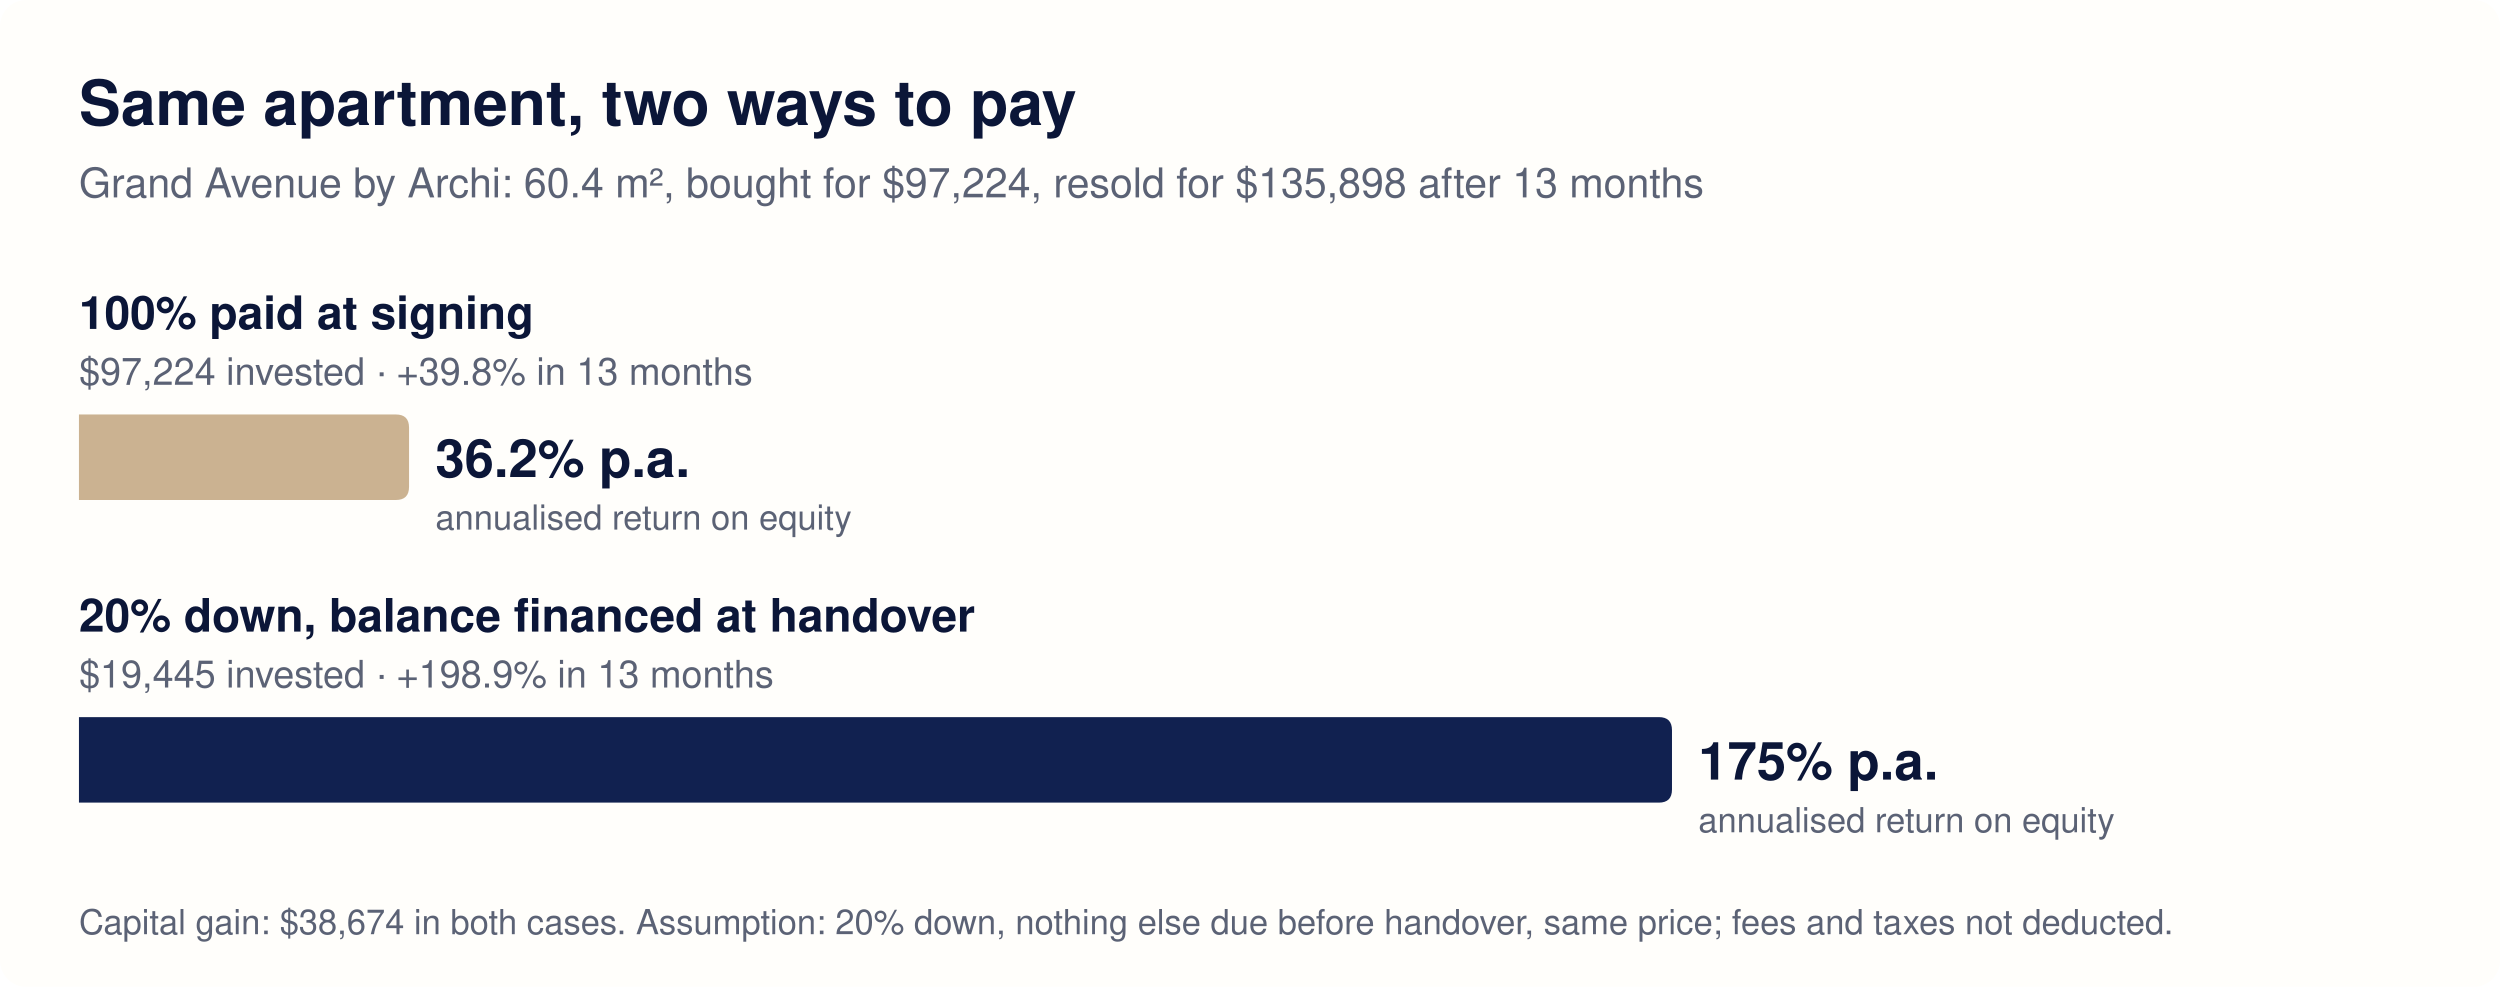
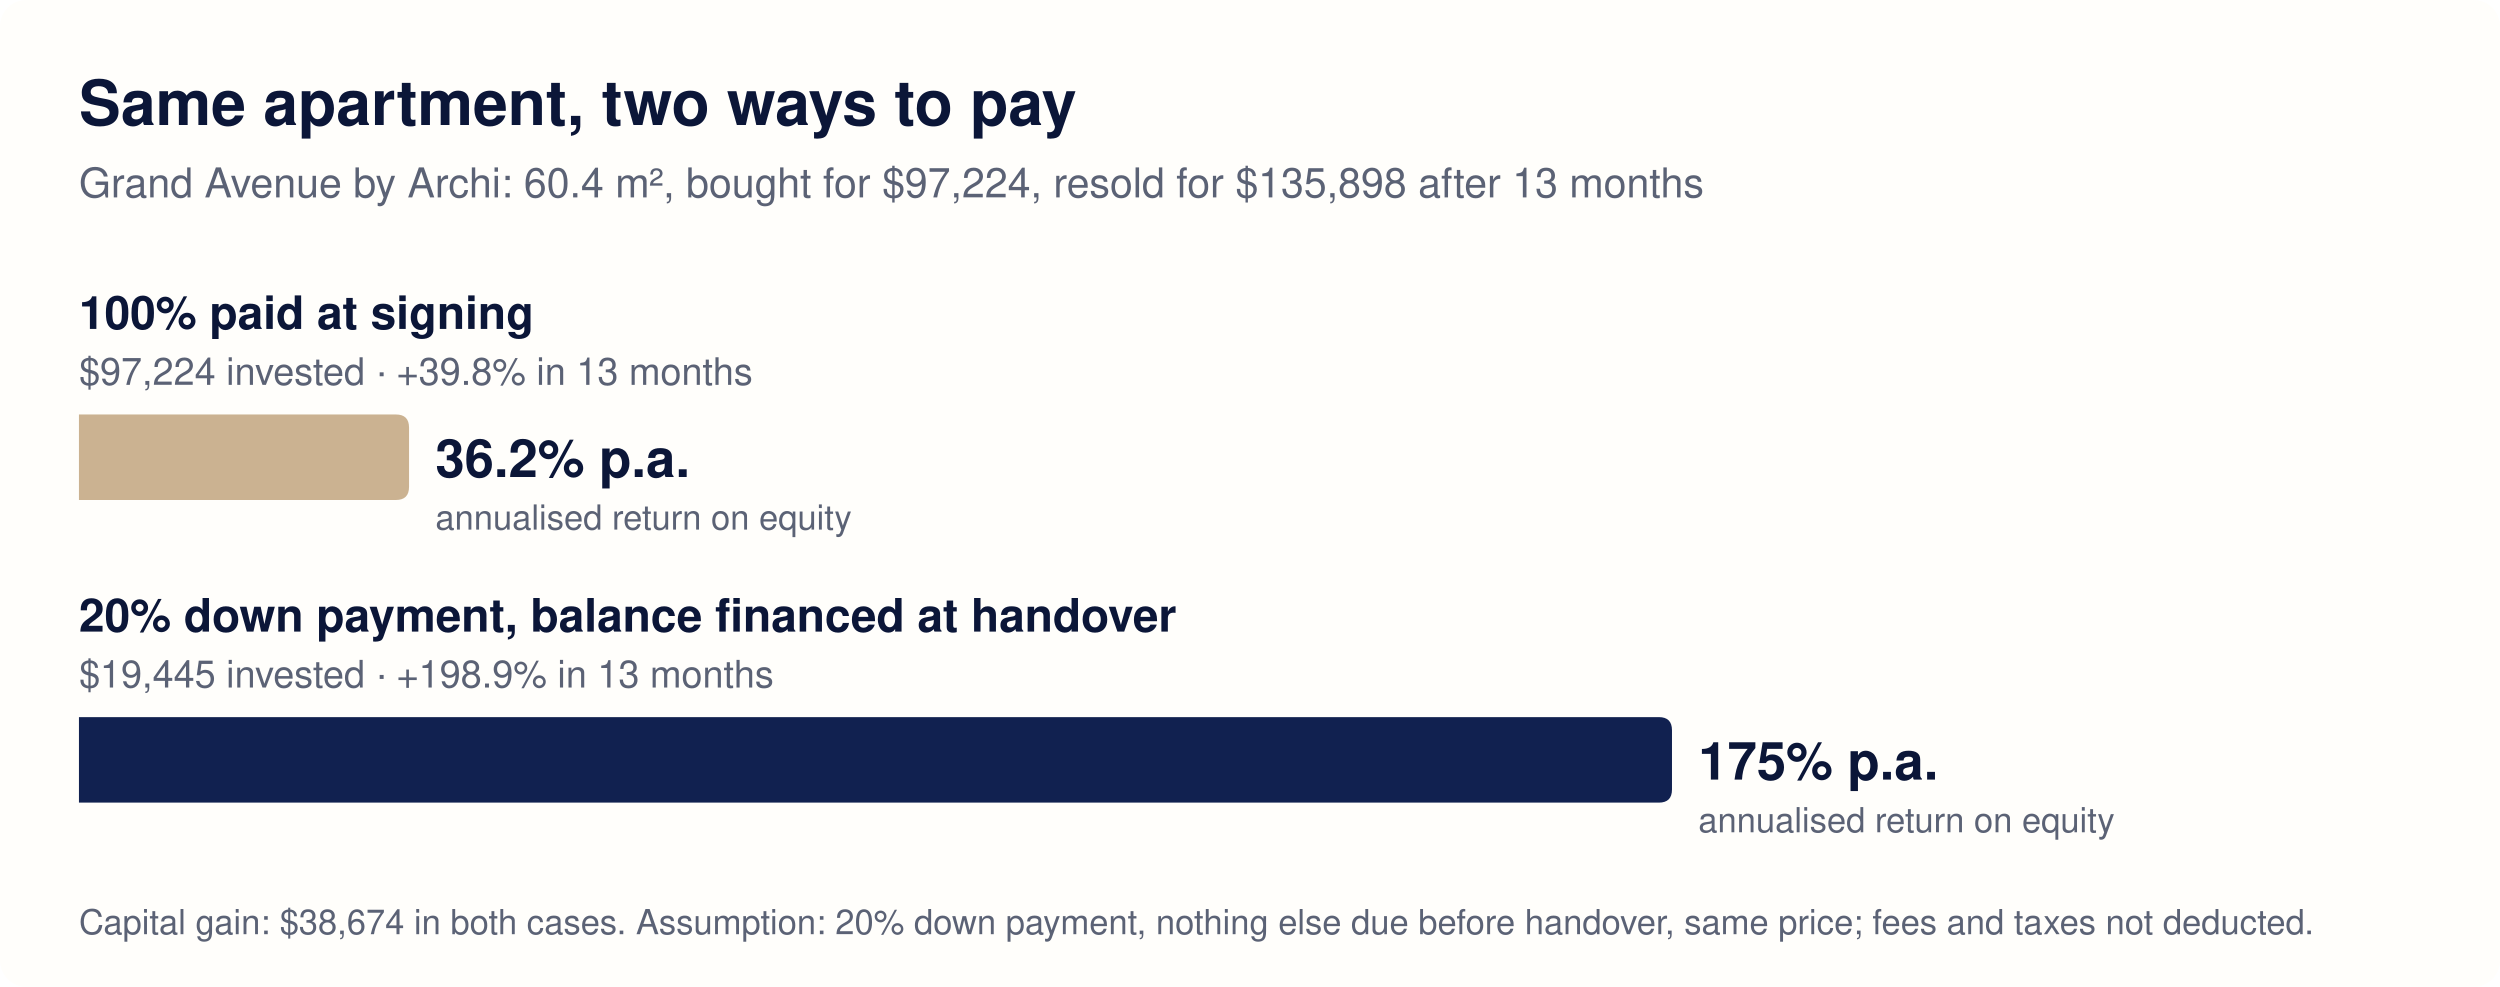
<svg xmlns="http://www.w3.org/2000/svg" viewBox="0 0 760 300" width="760" height="300" role="img" aria-label="Same apartment, two ways to pay" font-family="Helvetica, Arial, sans-serif">
  <rect width="760" height="300" fill="#fffefb" rx="8" />
  <text x="24" y="38" font-size="19" fill="#0b1638" text-anchor="start" font-weight="bold">Same apartment, two ways to pay</text>
  <text x="24" y="60" font-size="12.5" fill="#5b6275" text-anchor="start" font-weight="normal">Grand Avenue by Archi: 60.4 m², bought for $97,224, resold for $135,898 after 13 months</text>
  <text x="24" y="100" font-size="14" fill="#0b1638" text-anchor="start" font-weight="bold">100% paid at signing</text>
  <text x="24" y="117" font-size="11.5" fill="#5b6275" text-anchor="start" font-weight="normal">$97,224 invested · +39.8% in 13 months</text>
  <path d="M24,126 H120.35 Q124.35,126 124.35,130 V148 Q124.35,152 120.35,152 H24 Z" fill="#cbb291" />
  <text x="132.35" y="145" font-size="16" fill="#0b1638" text-anchor="start" font-weight="bold">36.2% p.a.</text>
  <text x="132.35" y="161" font-size="10.5" fill="#5b6275" text-anchor="start" font-weight="normal">annualised return on equity</text>
-   <text x="24" y="192" font-size="14" fill="#0b1638" text-anchor="start" font-weight="bold">20% down, balance financed at handover</text>
+   <text x="24" y="192" font-size="14" fill="#0b1638" text-anchor="start" font-weight="bold">20% down payment, balance financed at handover</text>
  <text x="24" y="209" font-size="11.5" fill="#5b6275" text-anchor="start" font-weight="normal">$19,445 invested · +198.9% in 13 months</text>
  <path d="M24,218 H504.285 Q508.285,218 508.285,222 V240 Q508.285,244 504.285,244 H24 Z" fill="#112150" />
  <text x="516.285" y="237" font-size="16" fill="#0b1638" text-anchor="start" font-weight="bold">175% p.a.</text>
  <text x="516.285" y="253" font-size="10.5" fill="#5b6275" text-anchor="start" font-weight="normal">annualised return on equity</text>
-   <text x="24" y="284" font-size="10.5" fill="#5b6275" text-anchor="start" font-weight="normal">Capital gain: $38,674 in both cases. Assumption: 20% down, nothing else due before handover, same price; fees and taxes not deducted.</text>
+   <text x="24" y="284" font-size="10.5" fill="#5b6275" text-anchor="start" font-weight="normal">Capital gain: $38,674 in both cases. Assumption: 20% down payment, nothing else due before handover, same price; fees and taxes not deducted.</text>
</svg>
